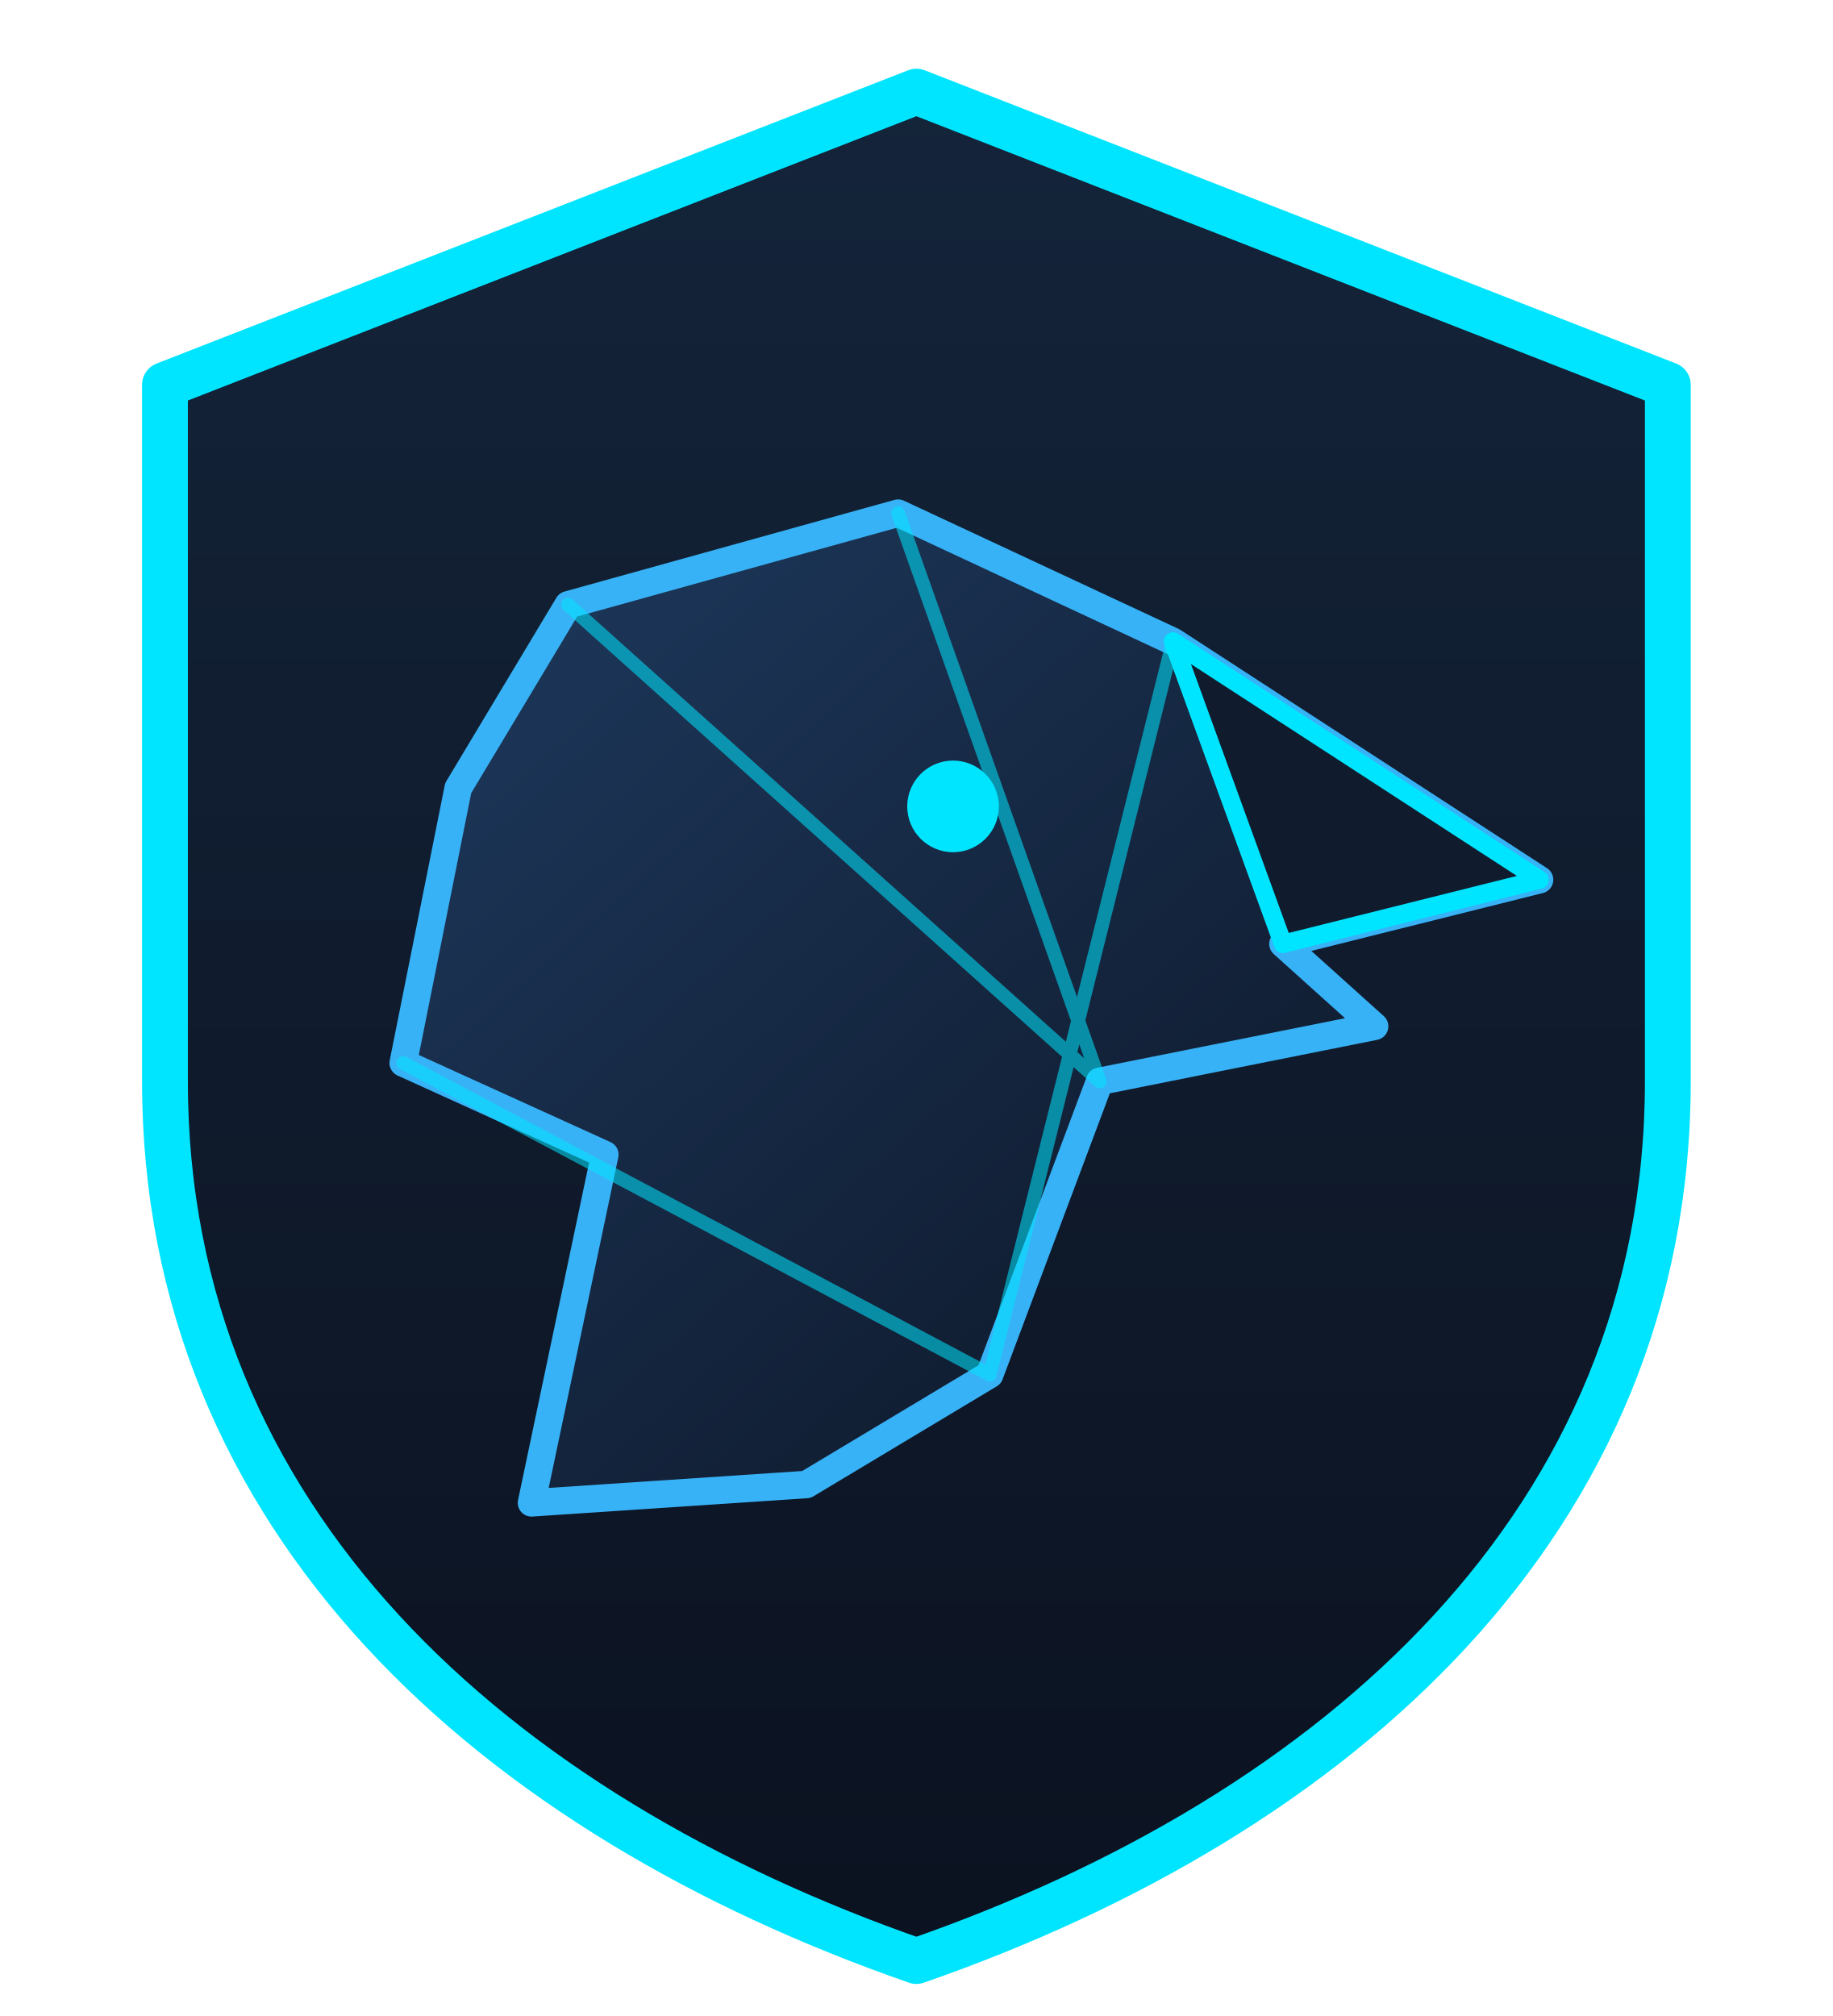
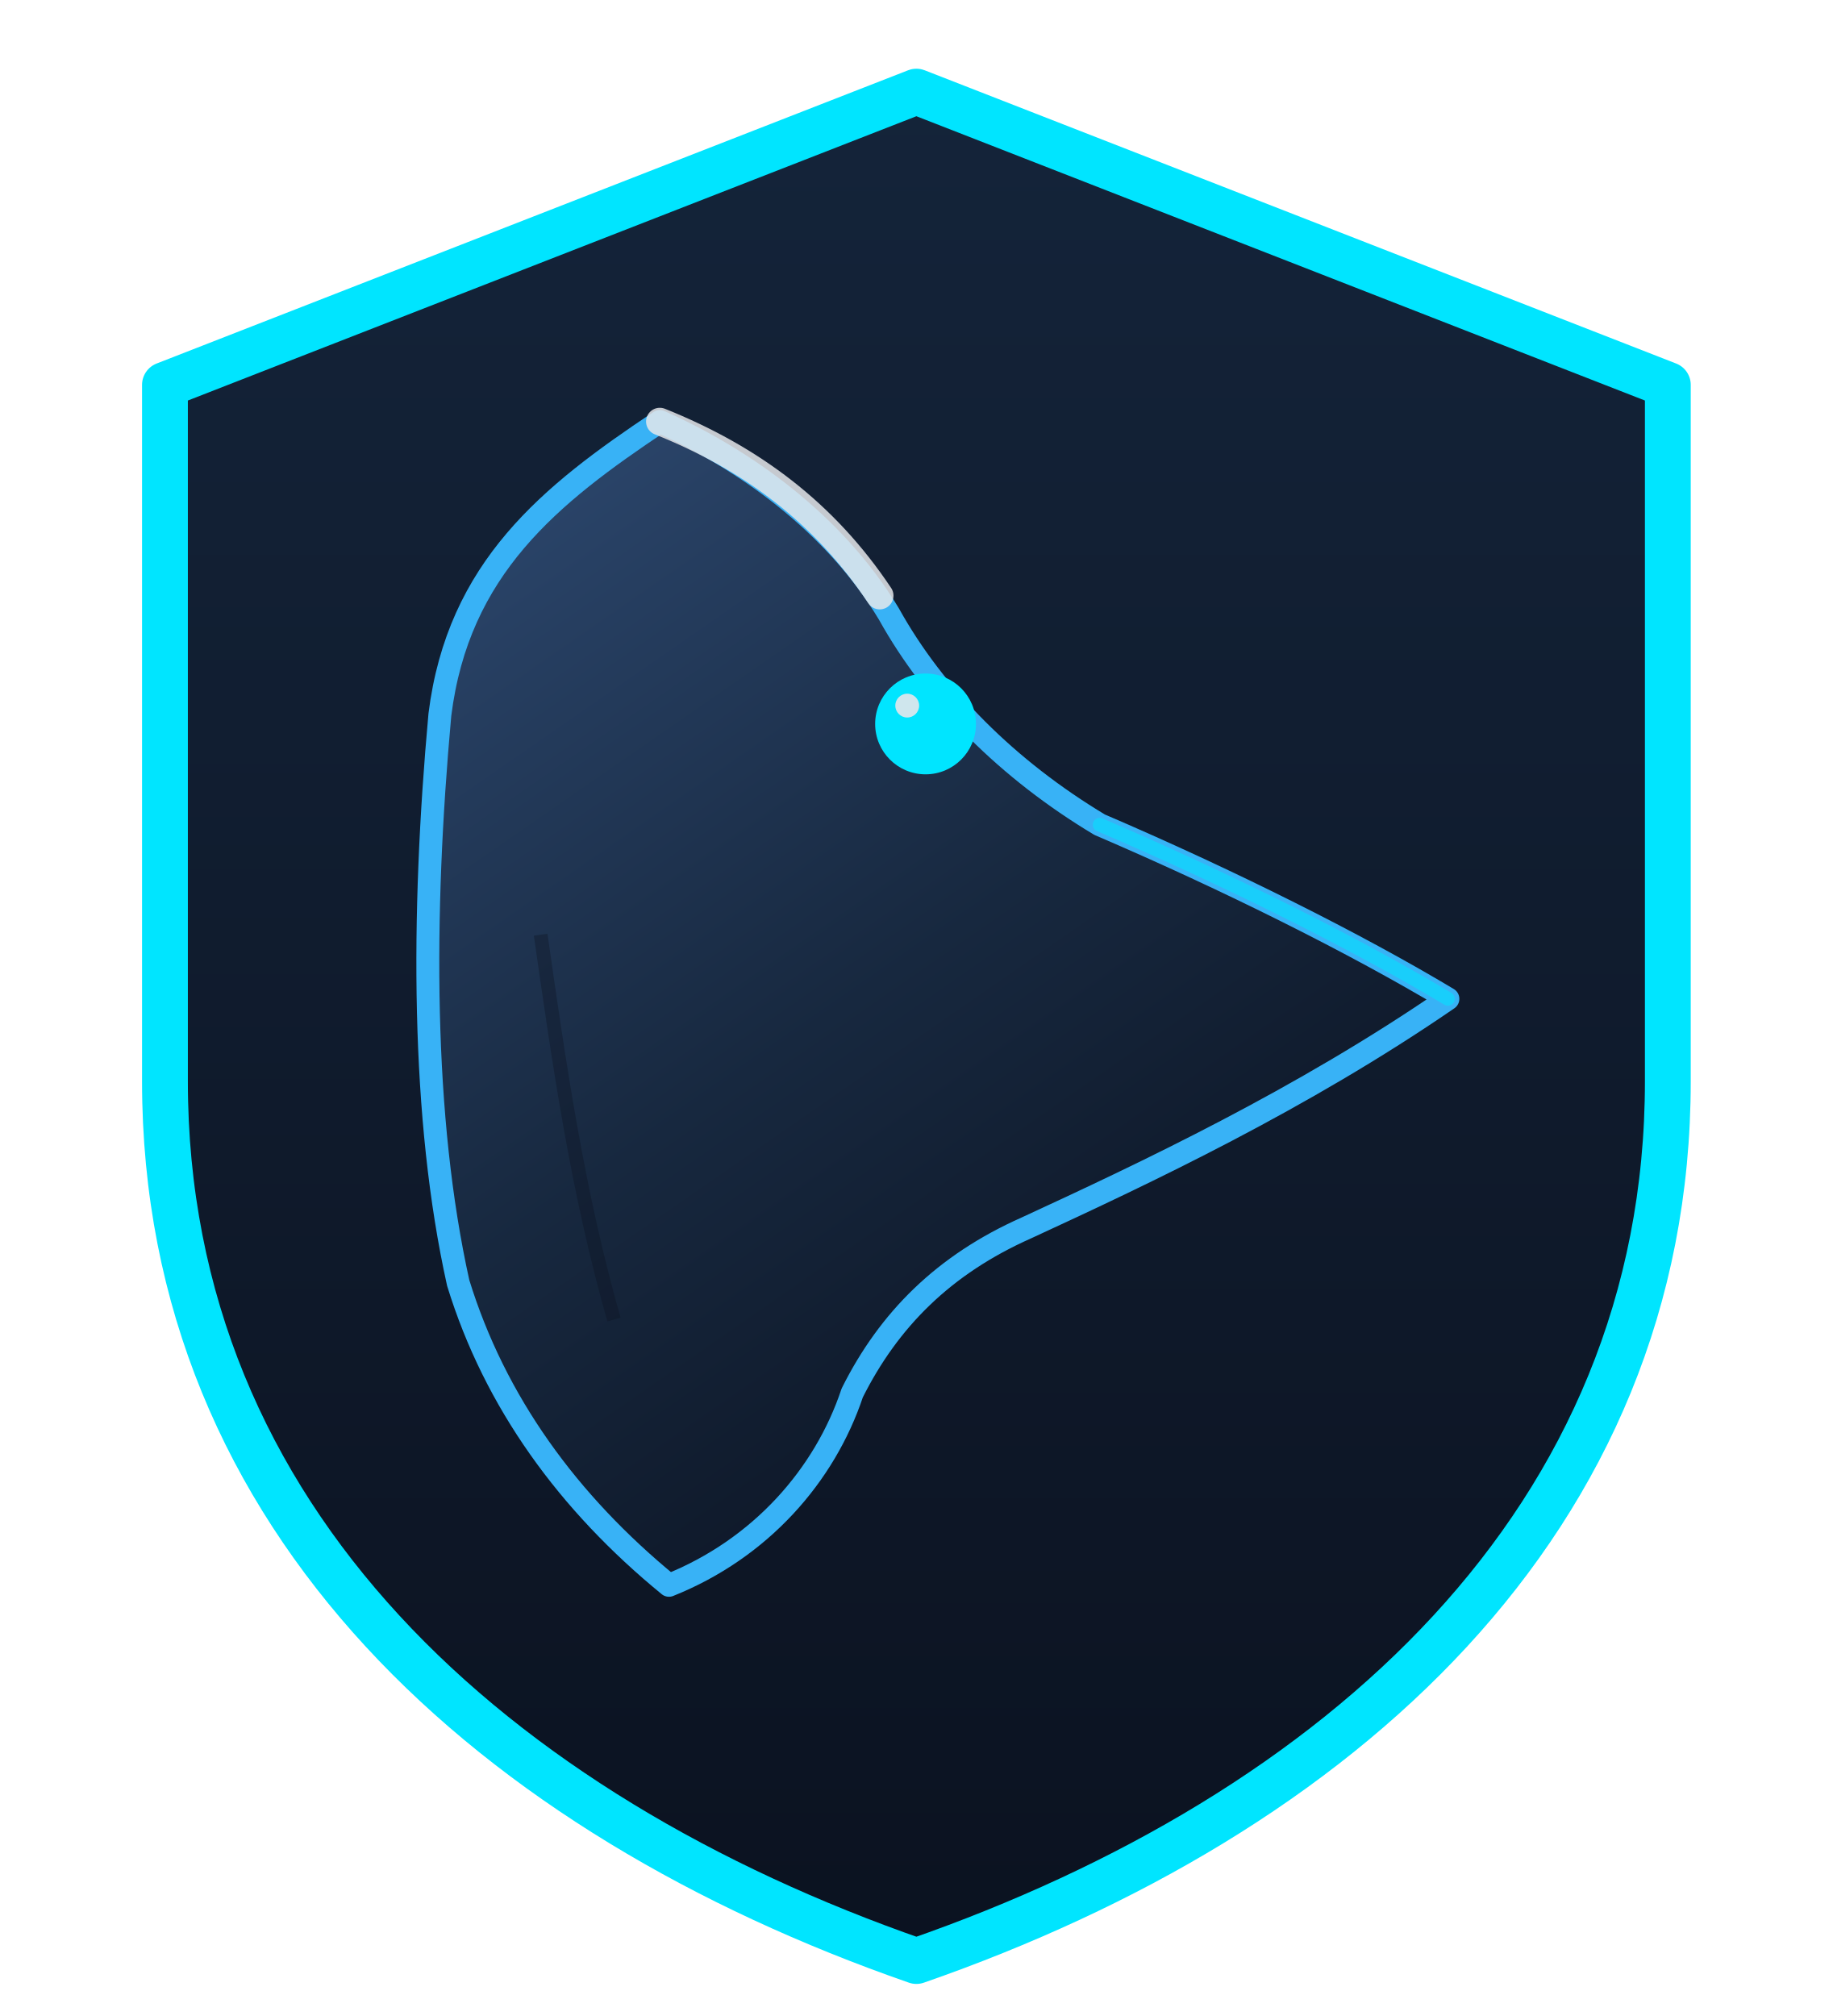
<svg xmlns="http://www.w3.org/2000/svg" viewBox="0 0 200 220" width="200" height="220">
  <defs>
    <linearGradient id="shieldFill" x1="0%" y1="0%" x2="0%" y2="100%">
      <stop offset="0%" stop-color="#14243A" />
      <stop offset="100%" stop-color="#0B1220" />
    </linearGradient>
-     <linearGradient id="headFill" x1="0%" y1="0%" x2="100%" y2="100%">
-       <stop offset="0%" stop-color="#1E3A5F" />
+     <linearGradient id="headFill" x1="0%" y1="0%" x2="60%" y2="100%">
+       <stop offset="0%" stop-color="#2E4A72" />
+       <stop offset="55%" stop-color="#17283F" />
      <stop offset="100%" stop-color="#0B1220" />
    </linearGradient>
  </defs>
  <path d="M100,10 L182,42 L182,118 C182,166 146,198 100,214            C54,198 18,166 18,118 L18,42 Z" fill="url(#shieldFill)" stroke="#00E5FF" stroke-width="5" stroke-linejoin="round" />
-   <path d="M62,66 L98,56 L128,70 L168,96 L140,103 L150,112 L120,118            L108,150 L88,162 L58,164 L66,126 L44,116 L50,86 Z" fill="url(#headFill)" stroke="#38B2F6" stroke-width="3" stroke-linejoin="round" />
-   <g stroke="#00E5FF" stroke-width="1.5" stroke-linecap="round" opacity="0.55" fill="none">
-     <path d="M98,56 L120,118" />
-     <path d="M128,70 L108,150" />
-     <path d="M62,66 L120,118" />
-     <path d="M44,116 L108,150" />
-   </g>
-   <circle cx="104" cy="88" r="5" fill="#00E5FF" />
-   <path d="M128,70 L168,96 L140,103 Z" fill="#101C2E" stroke="#00E5FF" stroke-width="2" stroke-linejoin="round" />
+   <path d="M72,46            C60,54 50,62 48,78            C46,100 46,122 50,140            C54,153 62,164 73,173            C83,169 90,161 93,152            C97,144 103,138 112,134            C125,128 142,120 158,109            C148,103 134,96 120,90            C110,84 102,76 97,67            C91,57 81,50 72,46 Z" fill="url(#headFill)" stroke="#38B2F6" stroke-width="2.5" stroke-linejoin="round" />
+   <path d="M120,90 C134,96 148,103 158,109" stroke="#00E5FF" stroke-width="1.5" opacity="0.55" fill="none" stroke-linecap="round" />
+   <path d="M72,46 C82,50 90,56 96,65" stroke="#E5E7EB" stroke-width="3" stroke-linecap="round" fill="none" opacity="0.85" />
+   <path d="M59,102 C61,116 63,130 67,144" stroke="#0B1220" stroke-width="1.5" opacity="0.35" fill="none" />
+   <circle cx="101" cy="79" r="5.5" fill="#00E5FF" />
+   <circle cx="99" cy="77" r="1.3" fill="#E5E7EB" opacity="0.9" />
</svg>
